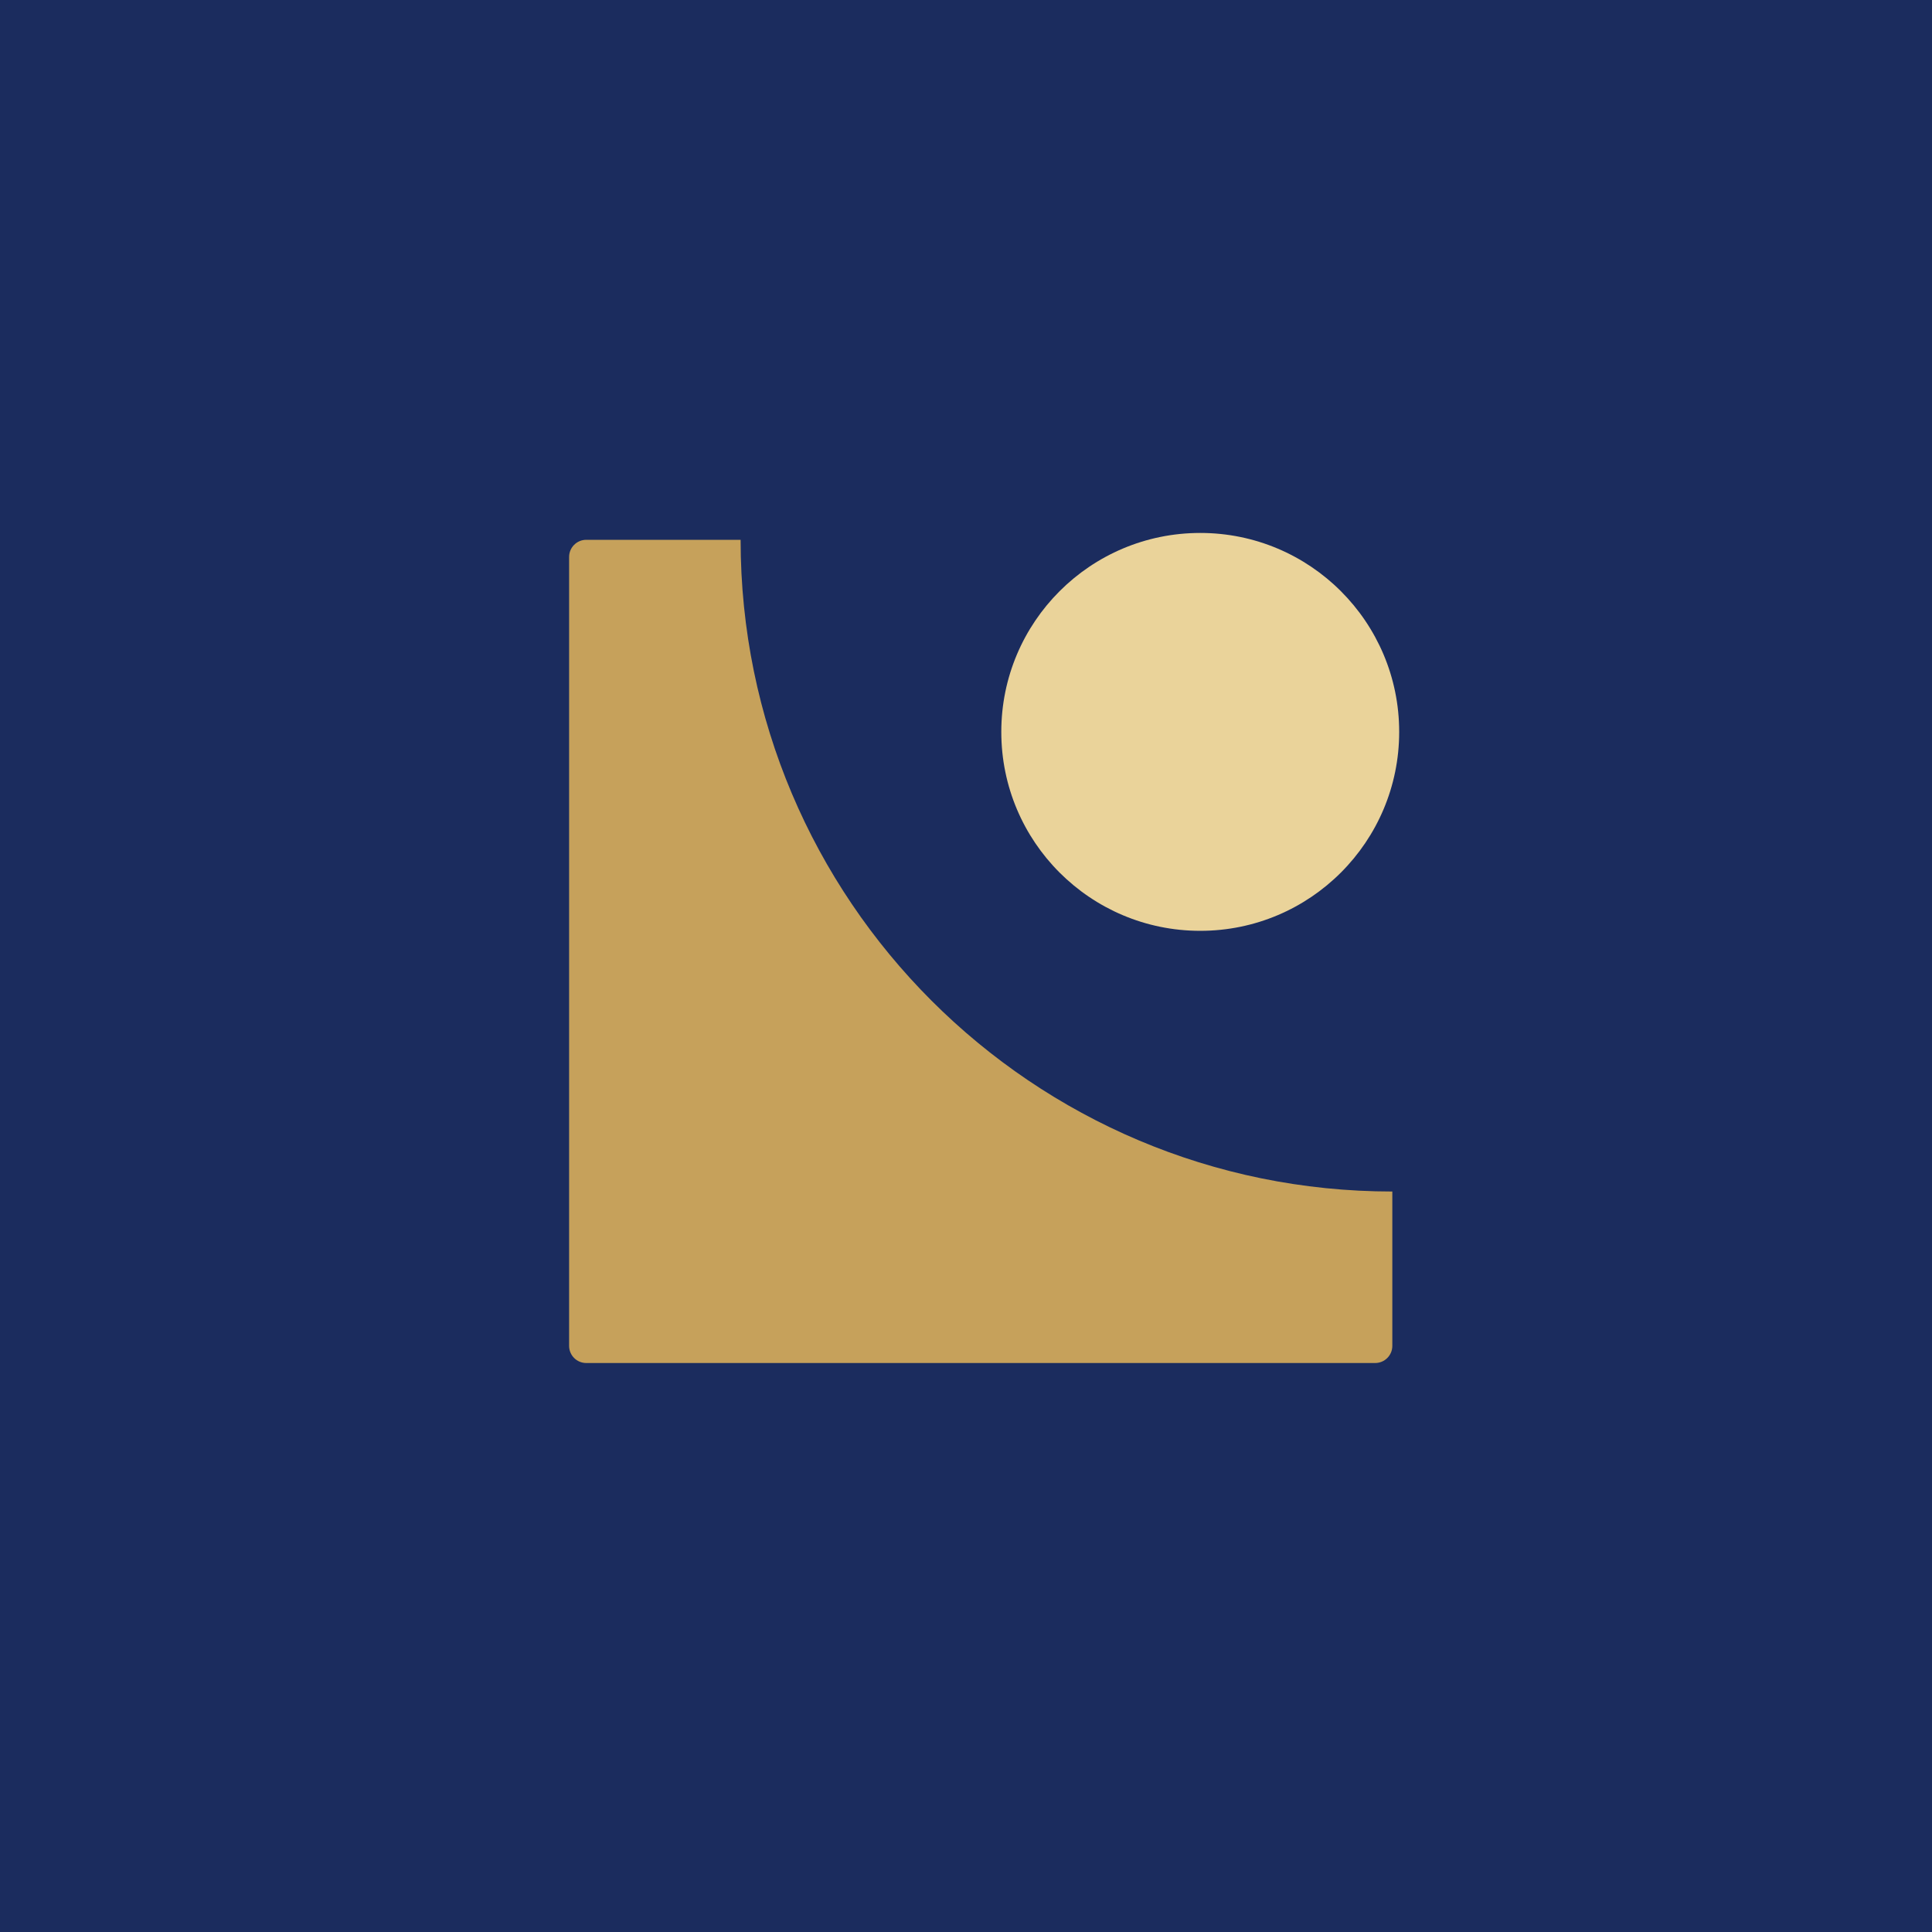
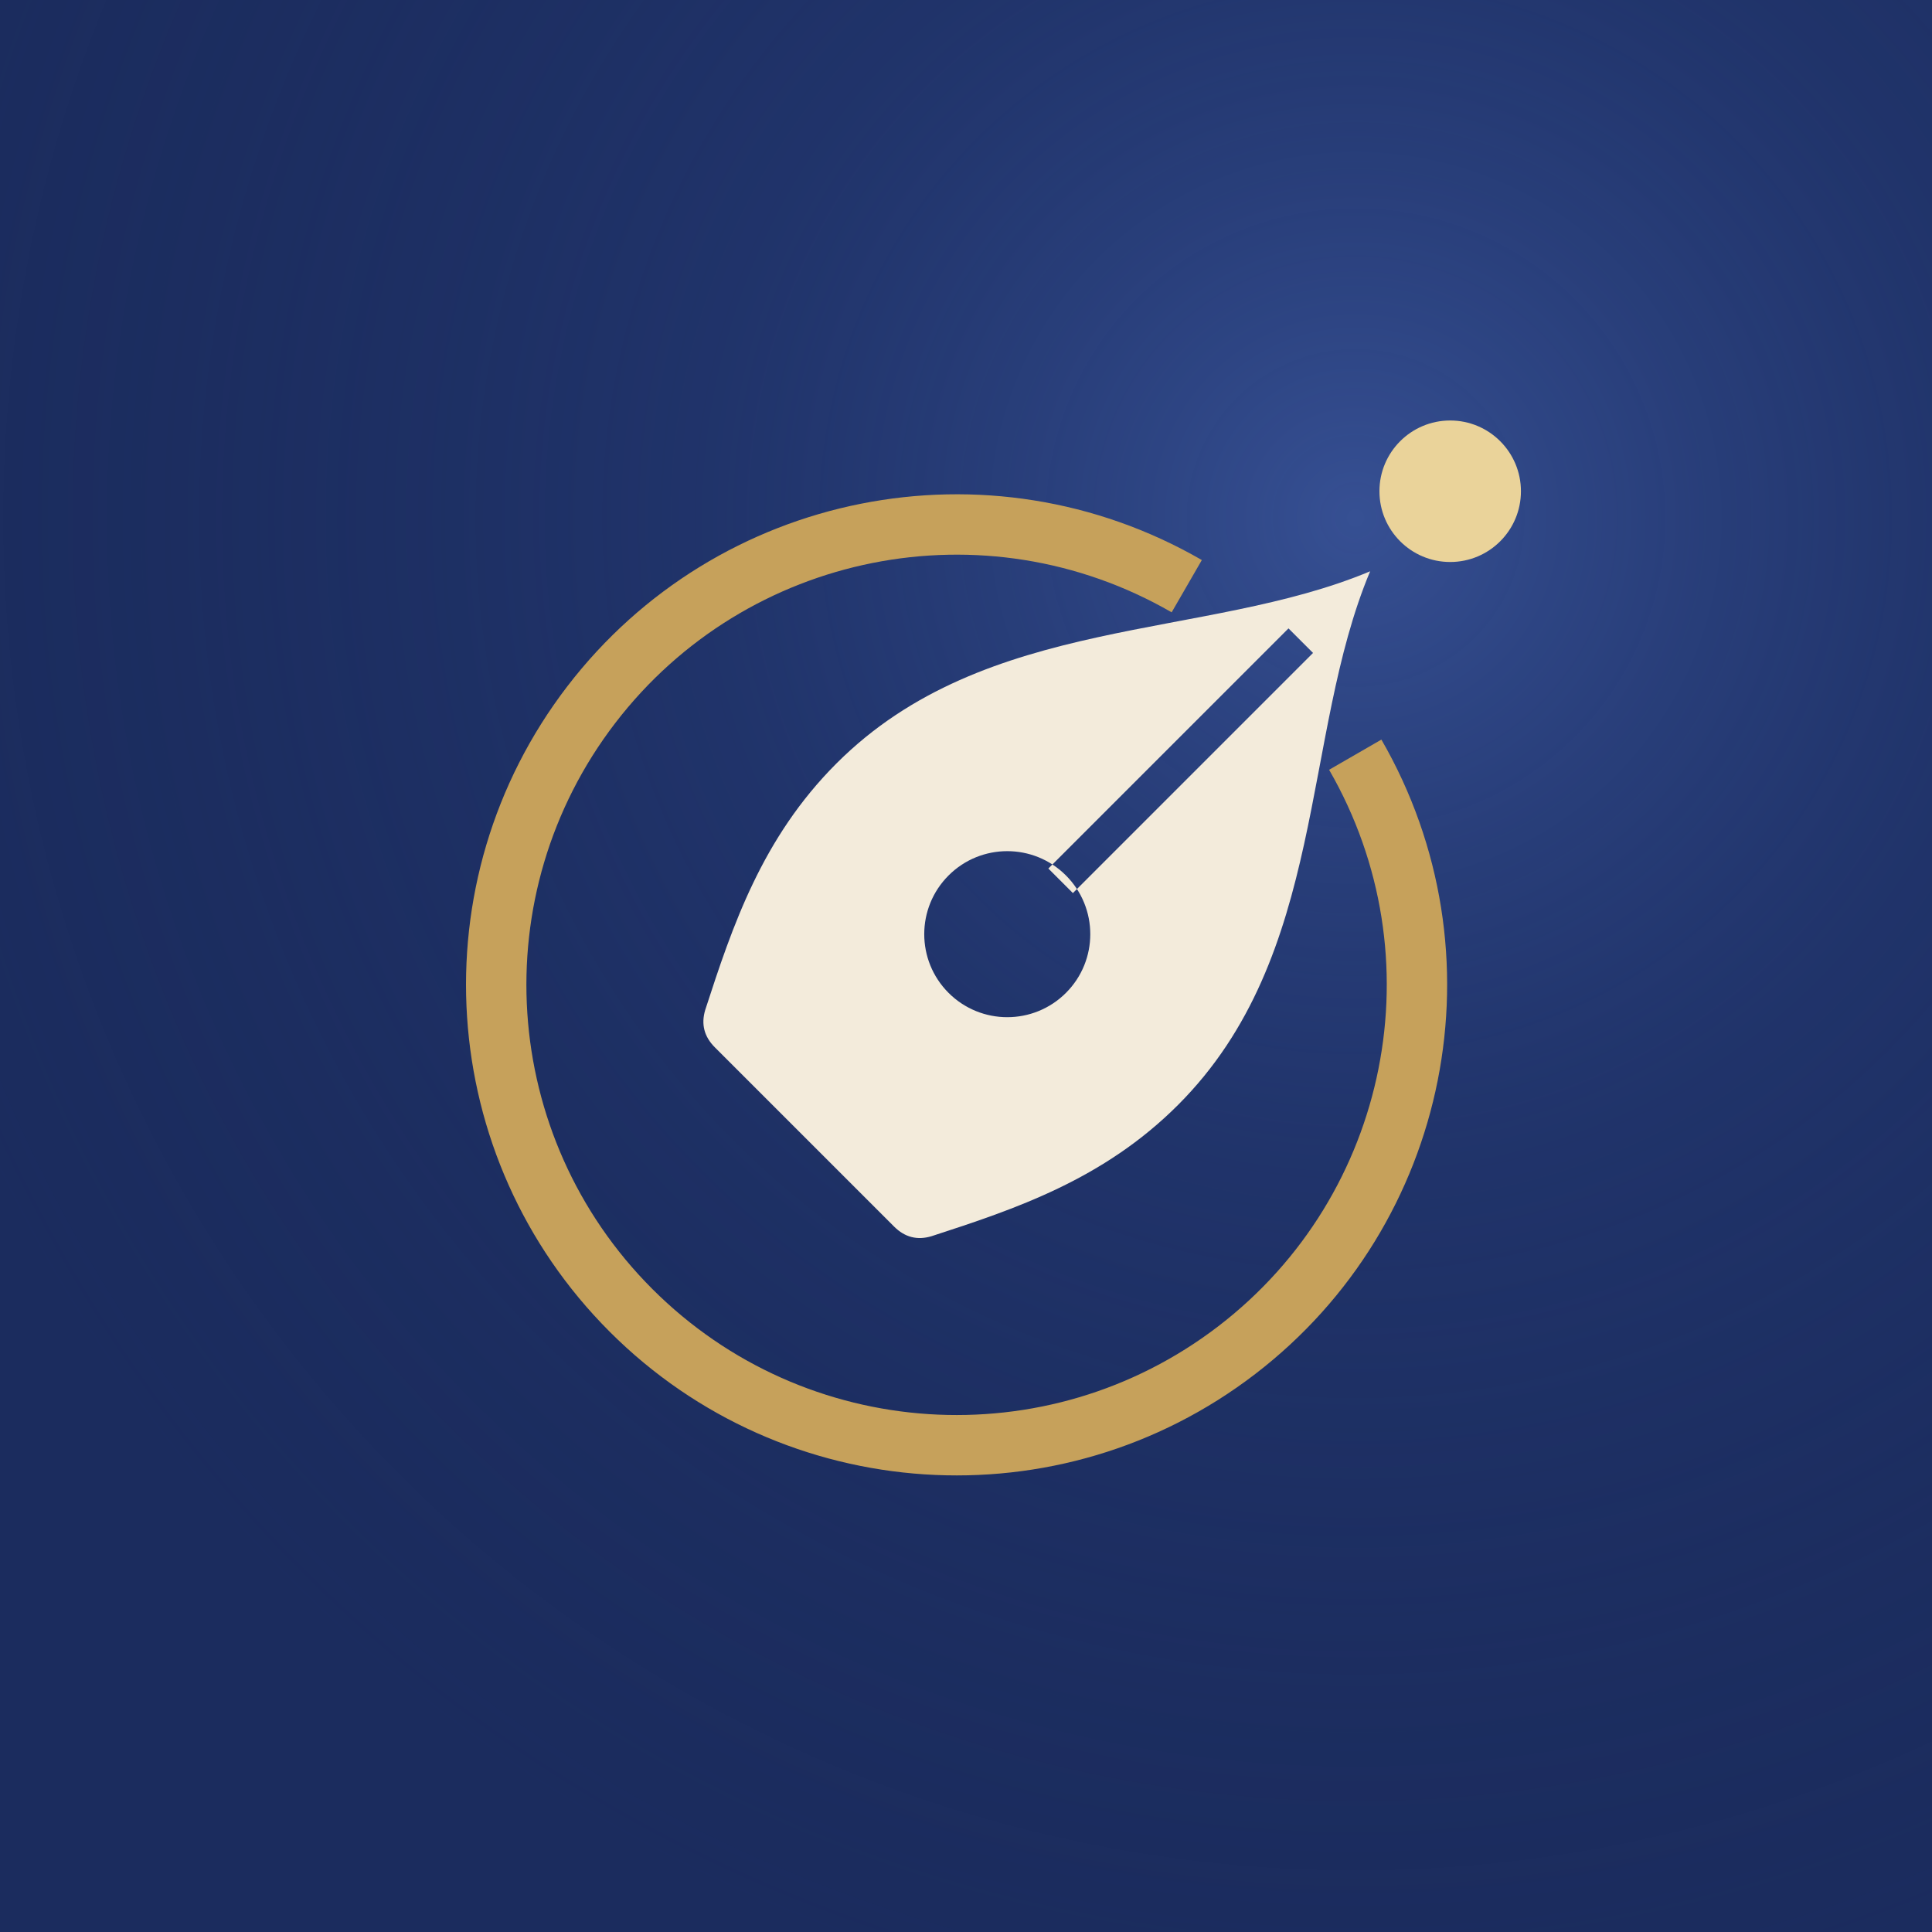
<svg xmlns="http://www.w3.org/2000/svg" viewBox="0 0 512 512">
  <rect width="512" height="512" fill="#1B2C5E" />
-   <g transform="translate(150.82 143.054) scale(1.818)">
-     <path d="M2.5 0H25A95 95 0 0 0 120 95V117.5A2.5 2.5 0 0 1 117.5 120H2.5A2.5 2.5 0 0 1 0 117.5V2.5A2.5 2.5 0 0 1 2.5 0Z" fill="#C6A15B" />
-     <circle cx="92" cy="28" r="29" fill="#EAD39A" />
+   <defs>
+     <radialGradient id="lux-isik" cx=".7" cy=".27" r=".78">
+       <stop offset="0" stop-color="#4766B4" stop-opacity=".62" />
+       <stop offset=".42" stop-color="#2D4688" stop-opacity=".3" />
+       <stop offset="1" stop-color="#1B2C5E" stop-opacity="0" />
+     </radialGradient>
+   </defs>
+   <rect width="512" height="512" fill="url(#lux-isik)" />
+   <g transform="translate(103.5 106) scale(2.5)">
+     <path fill="#C6A15B" d="M105.033 36A52 52 0 1 1 86 16.967L82.8 22.509A45.6 45.6 0 1 0 99.491 39.2Z" />
+     <g transform="translate(60 62) rotate(45) scale(0.8) translate(-60 -81.5)">
+       <path fill="#F3EBDB" fill-rule="evenodd" d="M60 4C69 26 92 44 92 72C92 86 86.5 97 81.2 107.4Q79.8 110 76.8 110H43.2Q40.2 110 38.8 107.4C33.5 97 28 86 28 72C28 44 51 26 60 4ZM57.7 17H62.3V62H57.7ZM60 61A11 11 0 1 0 60 83A11 11 0 1 0 60 61Z" />
+     </g>
+     <circle fill="#EAD39A" cx="112.326" cy="9.674" r="7.5" />
  </g>
</svg>
